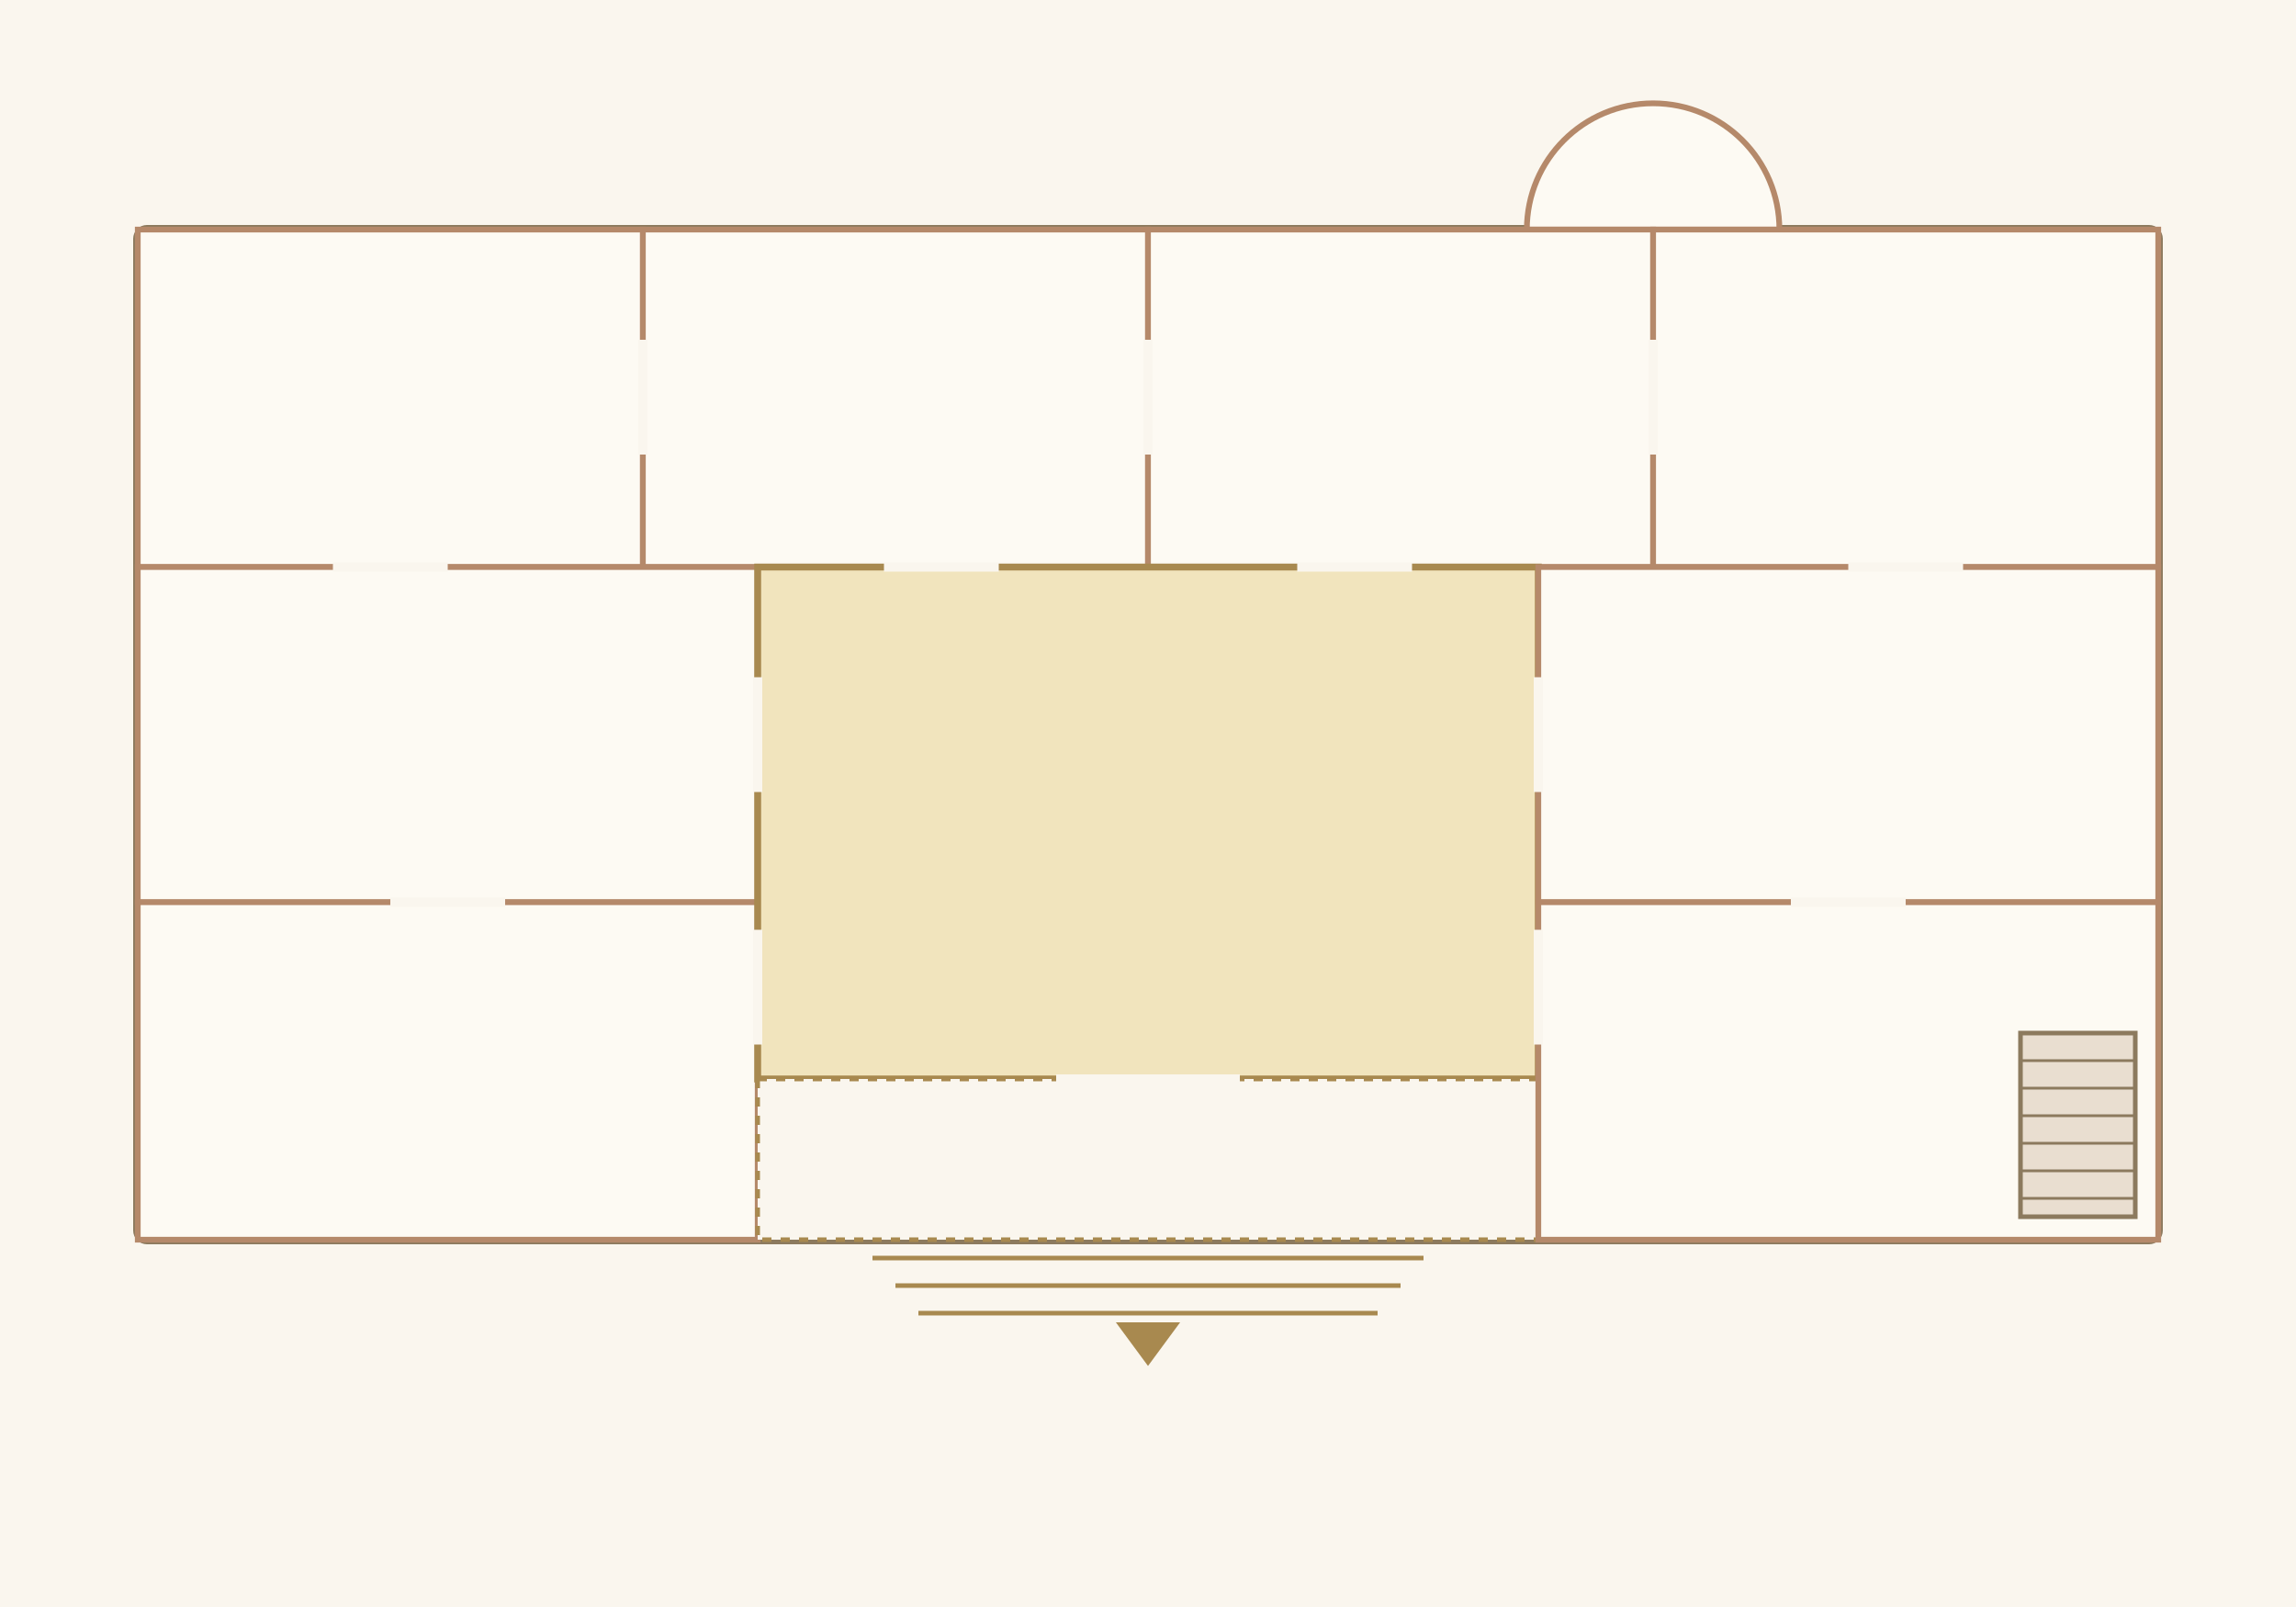
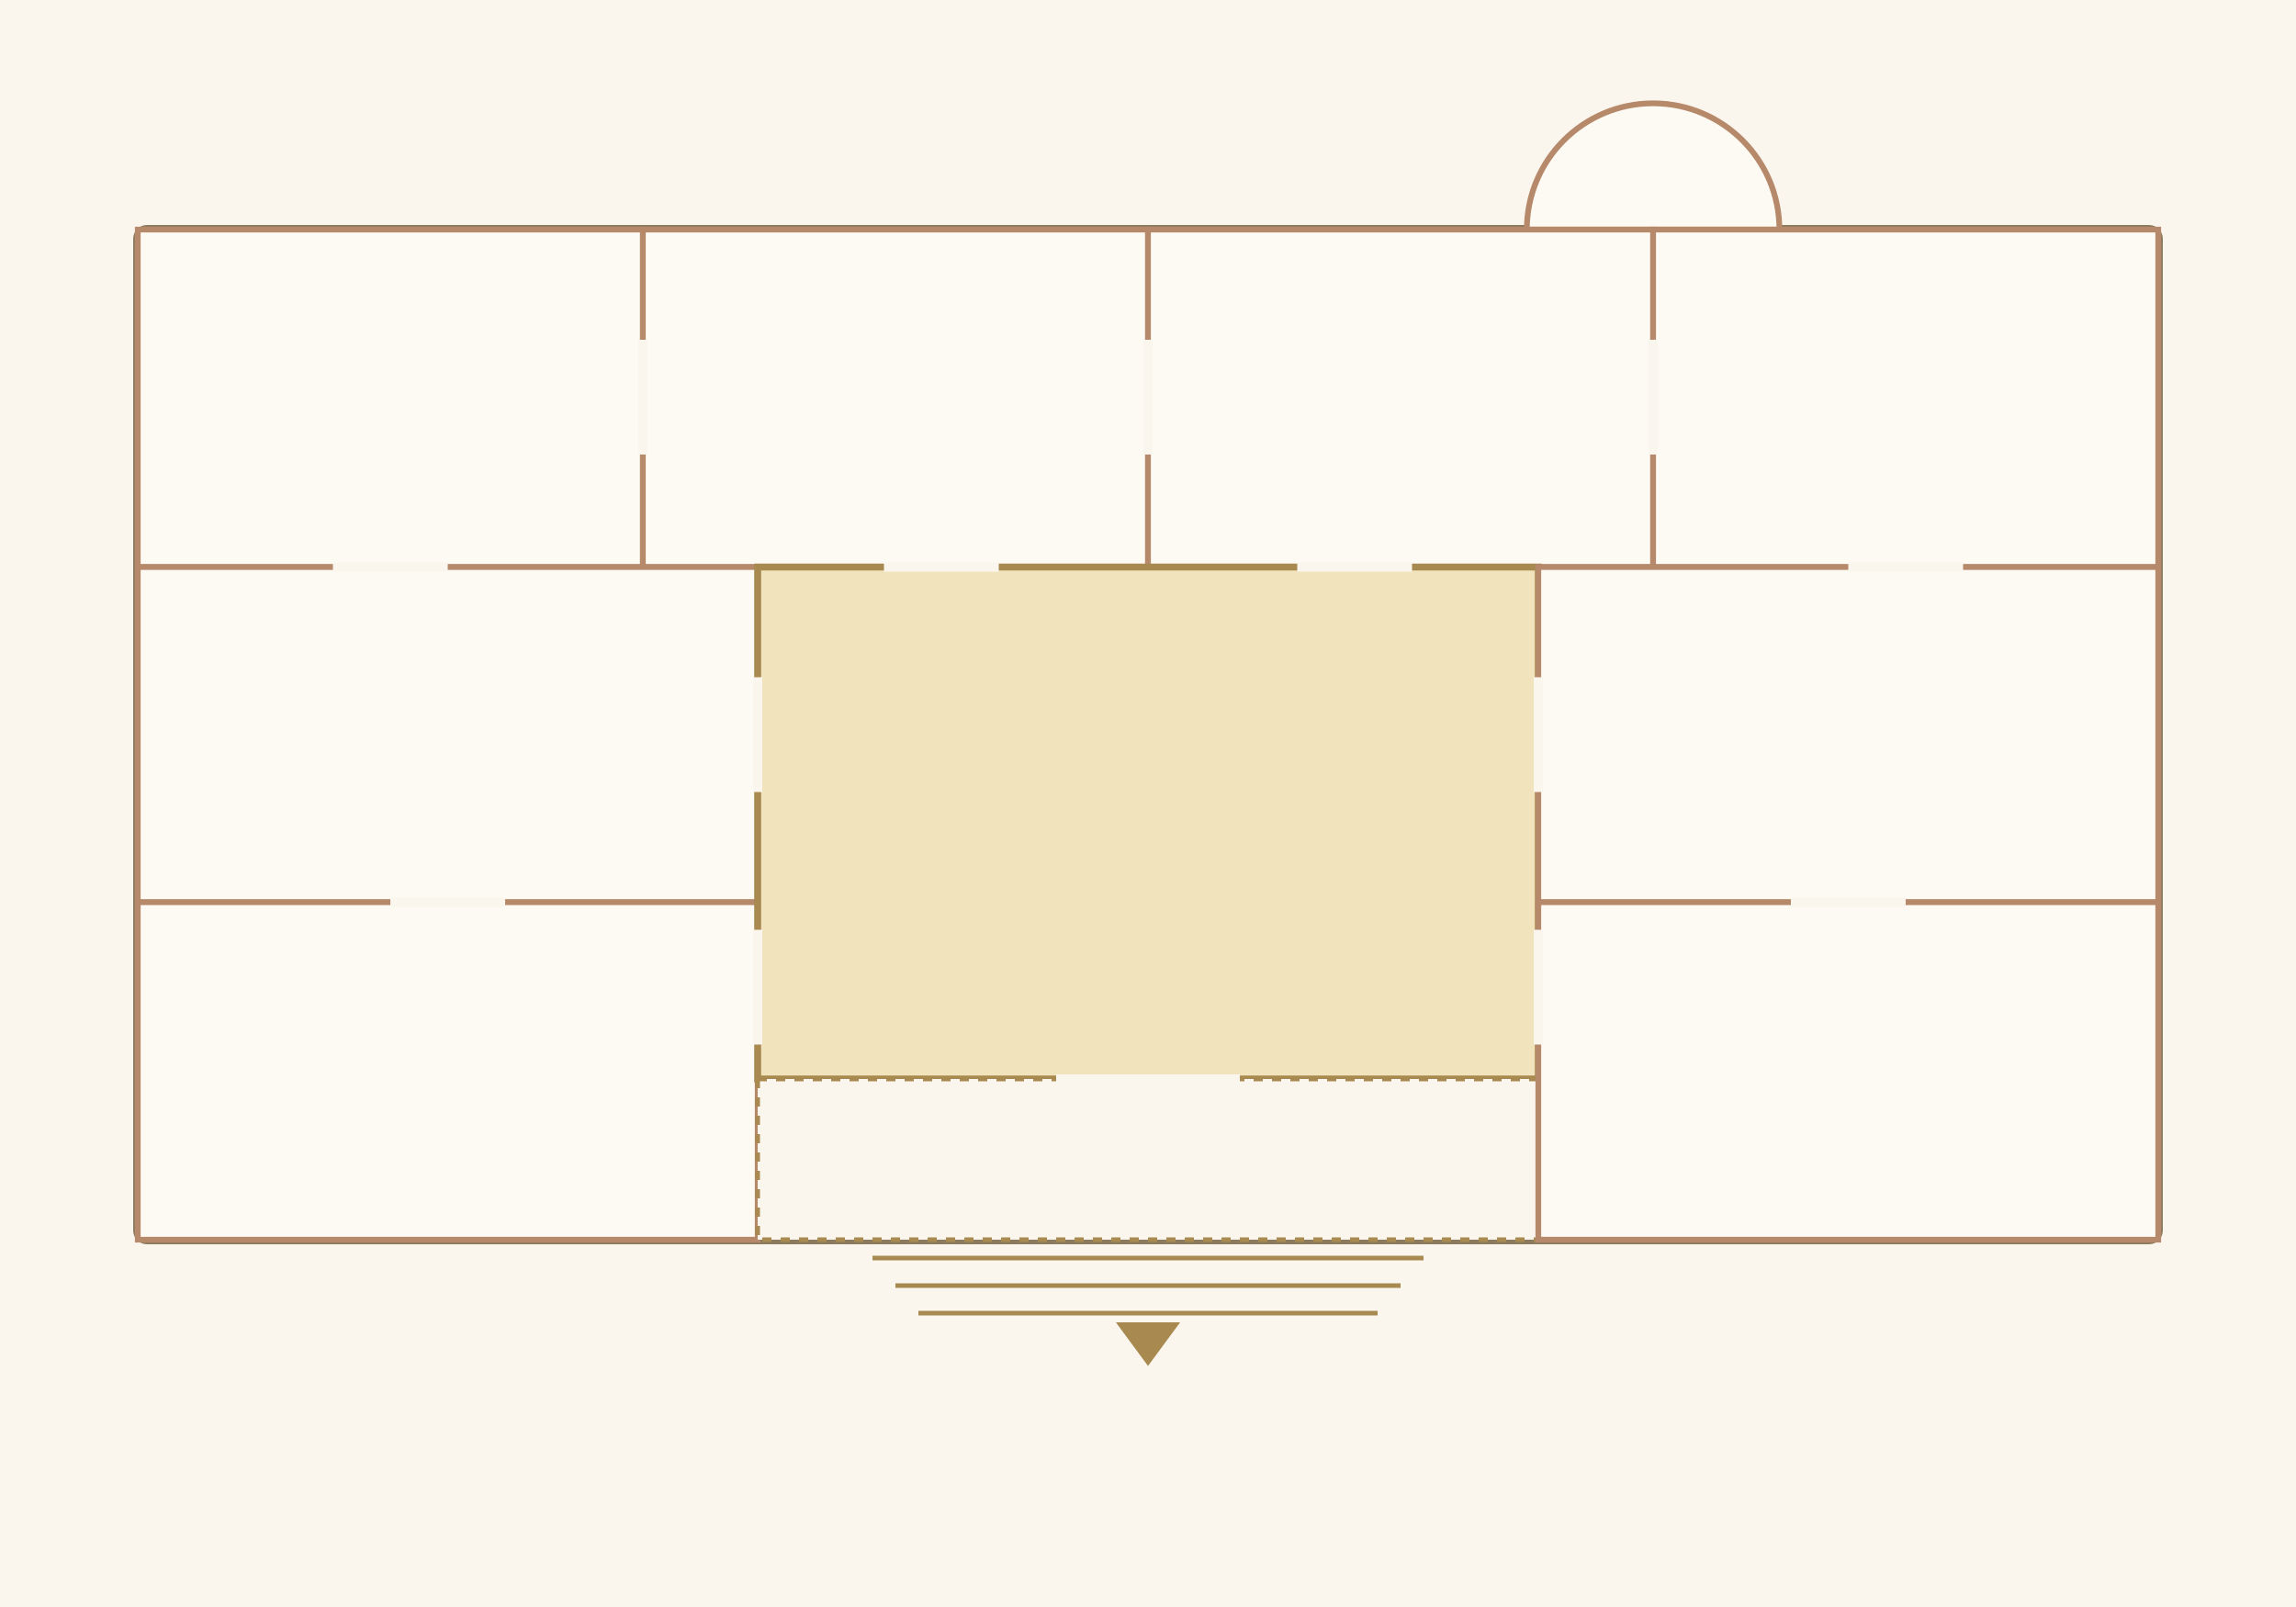
<svg xmlns="http://www.w3.org/2000/svg" viewBox="0 0 1000 700" width="1000" height="700">
  <defs>
    <linearGradient id="wallGrad" x1="0" y1="0" x2="0" y2="1">
      <stop offset="0" stop-color="#efe7d8" />
      <stop offset="1" stop-color="#e6dcc6" />
    </linearGradient>
  </defs>
  <rect x="0" y="0" width="1000" height="700" fill="#faf6ee" />
  <rect x="60" y="100" width="880" height="440" rx="4" fill="url(#wallGrad)" stroke="#8c7a5e" stroke-width="4" />
  <path d="M 665 100 A 55 55 0 0 1 775 100 Z" fill="#fdfaf3" stroke="#b5896a" stroke-width="2.5" />
  <rect x="60" y="100" width="220" height="147" fill="#fdfaf3" stroke="#b5896a" stroke-width="2.5" />
  <rect x="280" y="100" width="220" height="147" fill="#fdfaf3" stroke="#b5896a" stroke-width="2.5" />
  <rect x="500" y="100" width="220" height="147" fill="#fdfaf3" stroke="#b5896a" stroke-width="2.5" />
  <rect x="720" y="100" width="220" height="147" fill="#fdfaf3" stroke="#b5896a" stroke-width="2.5" />
  <rect x="60" y="247" width="270" height="146" fill="#fdfaf3" stroke="#b5896a" stroke-width="2.5" />
  <rect x="60" y="393" width="270" height="147" fill="#fdfaf3" stroke="#b5896a" stroke-width="2.5" />
  <rect x="330" y="247" width="340" height="223" fill="#f1e4bd" stroke="#a8894f" stroke-width="3" />
  <rect x="330" y="470" width="340" height="70" fill="#faf6ee" stroke="#a8894f" stroke-width="2" stroke-dasharray="4 4" />
  <line x1="380" y1="548" x2="620" y2="548" stroke="#a8894f" stroke-width="2" />
  <line x1="390" y1="560" x2="610" y2="560" stroke="#a8894f" stroke-width="2" />
  <line x1="400" y1="572" x2="600" y2="572" stroke="#a8894f" stroke-width="2" />
  <polygon points="500,595 486,576 514,576" fill="#a8894f" />
  <rect x="670" y="247" width="270" height="146" fill="#fdfaf3" stroke="#b5896a" stroke-width="2.5" />
  <rect x="670" y="393" width="270" height="147" fill="#fdfaf3" stroke="#b5896a" stroke-width="2.5" />
  <rect x="278" y="148.0" width="4" height="50" fill="#faf6ee" />
  <rect x="498" y="148.0" width="4" height="50" fill="#faf6ee" />
  <rect x="718" y="148.0" width="4" height="50" fill="#faf6ee" />
  <rect x="145.0" y="245" width="50" height="4" fill="#faf6ee" />
  <rect x="170.0" y="391" width="50" height="4" fill="#faf6ee" />
  <rect x="328" y="295.0" width="4" height="50" fill="#faf6ee" />
  <rect x="328" y="405.0" width="4" height="50" fill="#faf6ee" />
  <rect x="805.0" y="245" width="50" height="4" fill="#faf6ee" />
  <rect x="780.0" y="391" width="50" height="4" fill="#faf6ee" />
  <rect x="668" y="295.0" width="4" height="50" fill="#faf6ee" />
  <rect x="668" y="405.0" width="4" height="50" fill="#faf6ee" />
  <rect x="460.0" y="468" width="80" height="4" fill="#faf6ee" />
  <rect x="385.0" y="245" width="50" height="4" fill="#faf6ee" />
  <rect x="565.0" y="245" width="50" height="4" fill="#faf6ee" />
-   <rect x="880" y="450" width="50" height="80" fill="#e9ded0" stroke="#8c7a5e" stroke-width="2" />
-   <line x1="880" y1="462" x2="930" y2="462" stroke="#8c7a5e" stroke-width="1.2" />
-   <line x1="880" y1="474" x2="930" y2="474" stroke="#8c7a5e" stroke-width="1.2" />
-   <line x1="880" y1="486" x2="930" y2="486" stroke="#8c7a5e" stroke-width="1.2" />
-   <line x1="880" y1="498" x2="930" y2="498" stroke="#8c7a5e" stroke-width="1.2" />
-   <line x1="880" y1="510" x2="930" y2="510" stroke="#8c7a5e" stroke-width="1.2" />
-   <line x1="880" y1="522" x2="930" y2="522" stroke="#8c7a5e" stroke-width="1.2" />
</svg>
